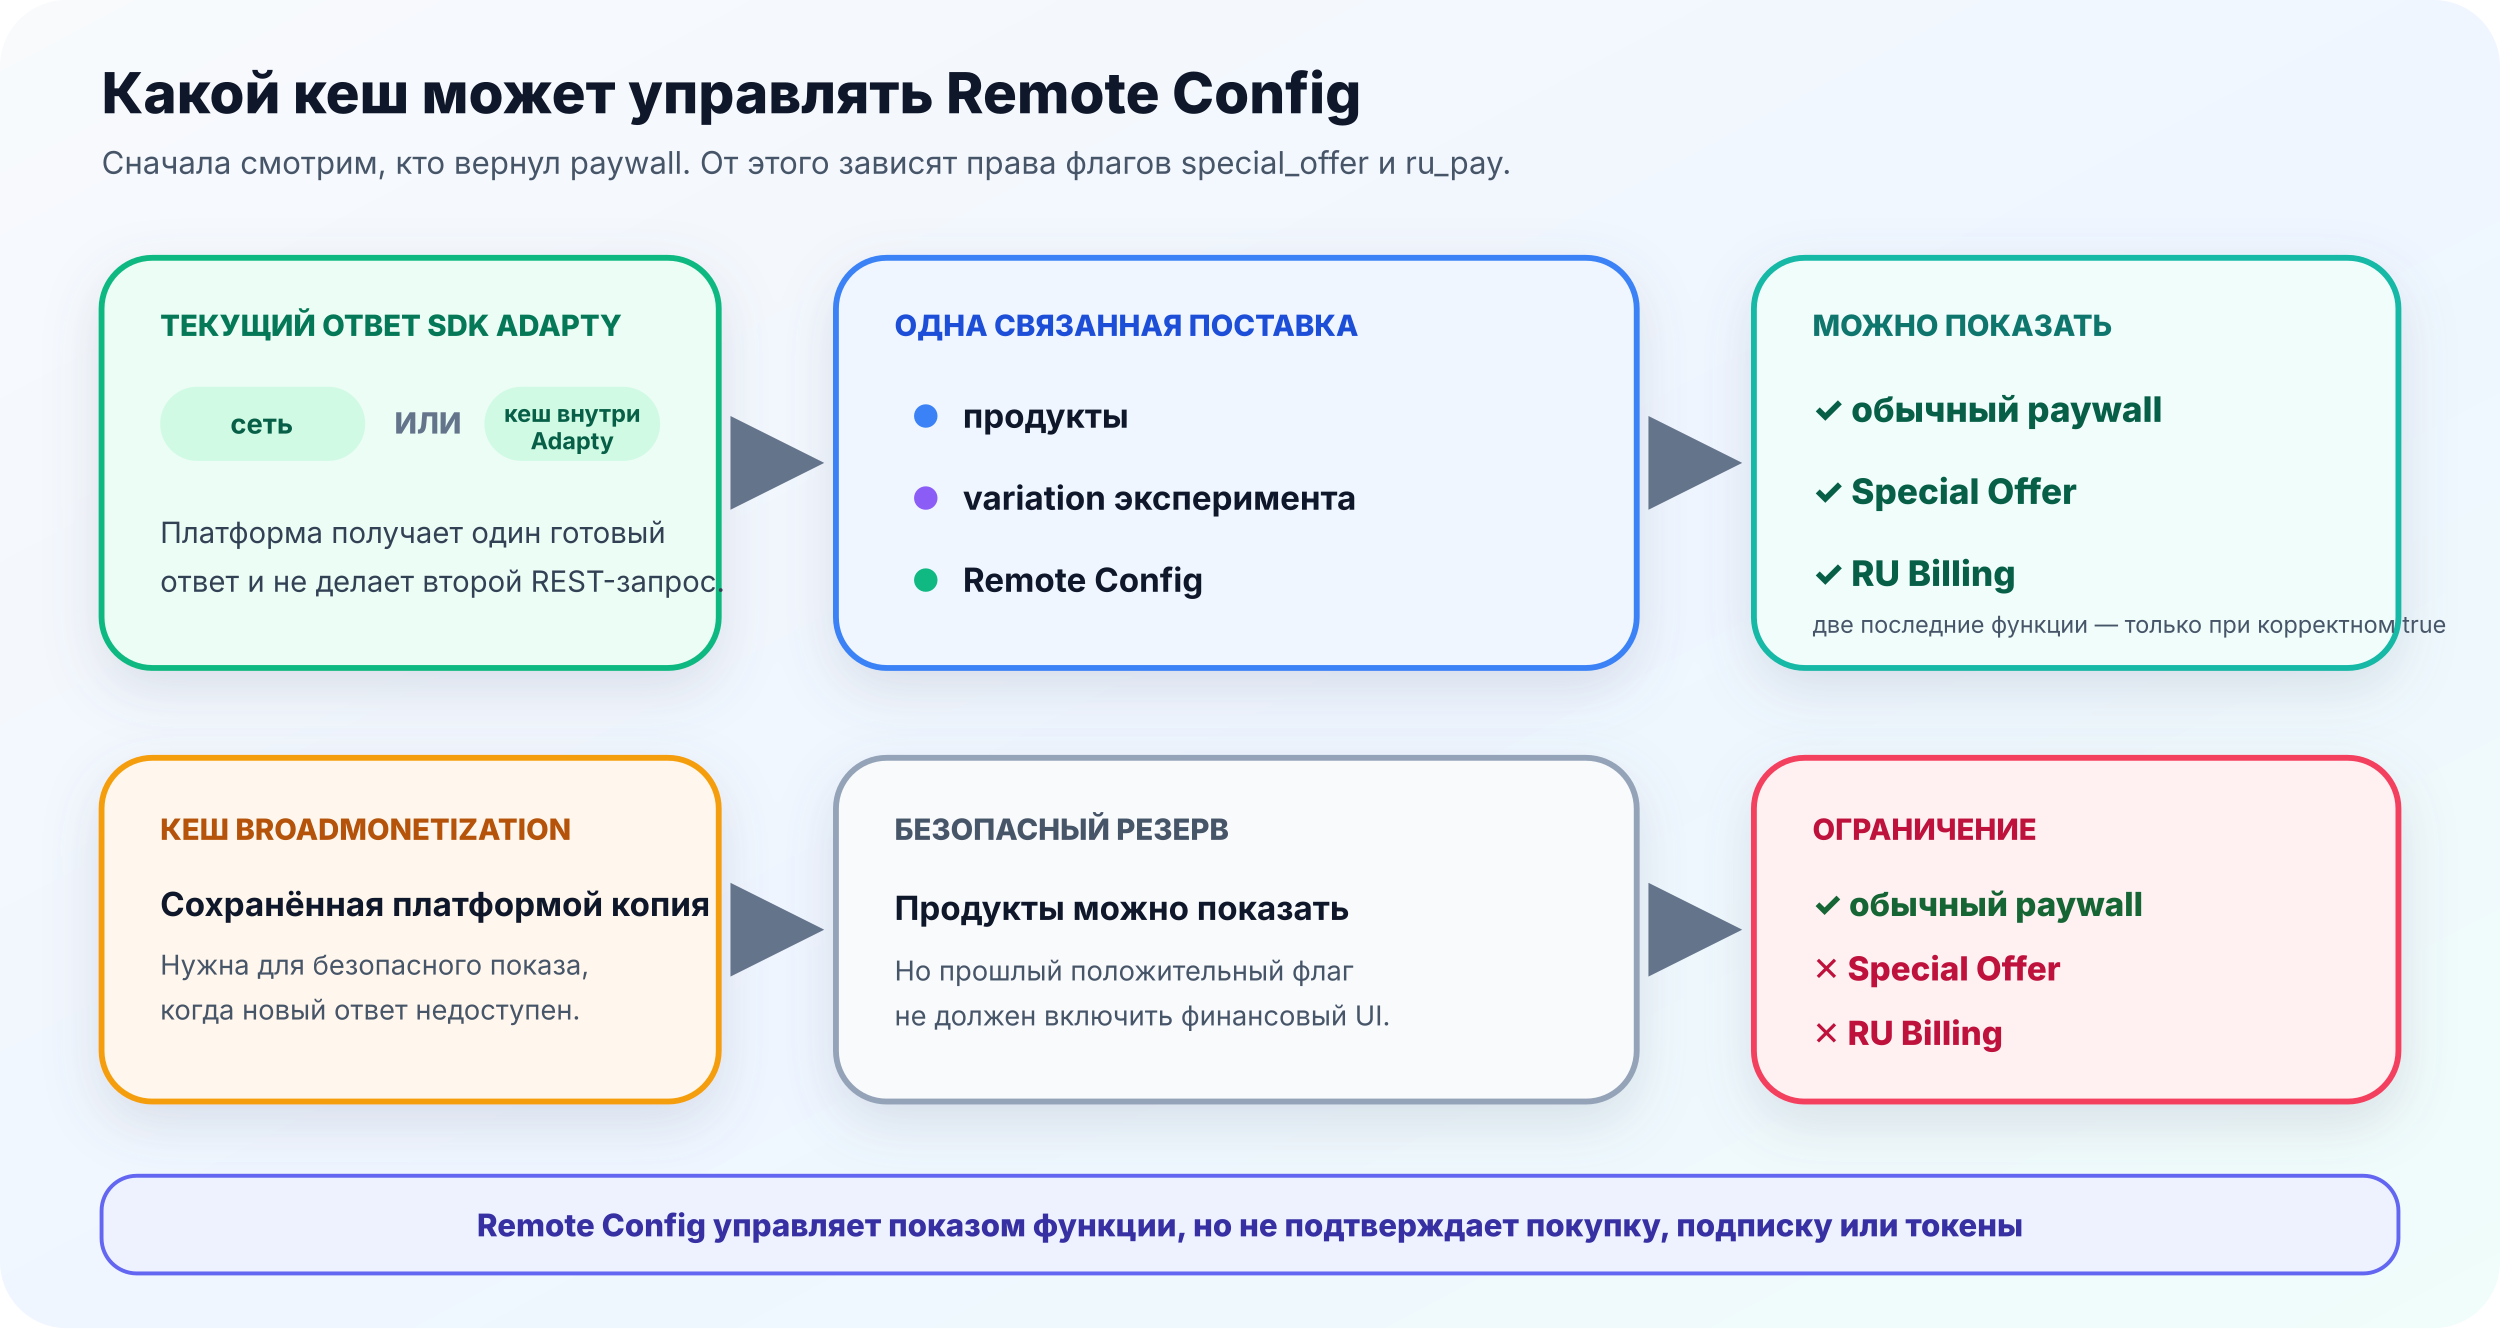
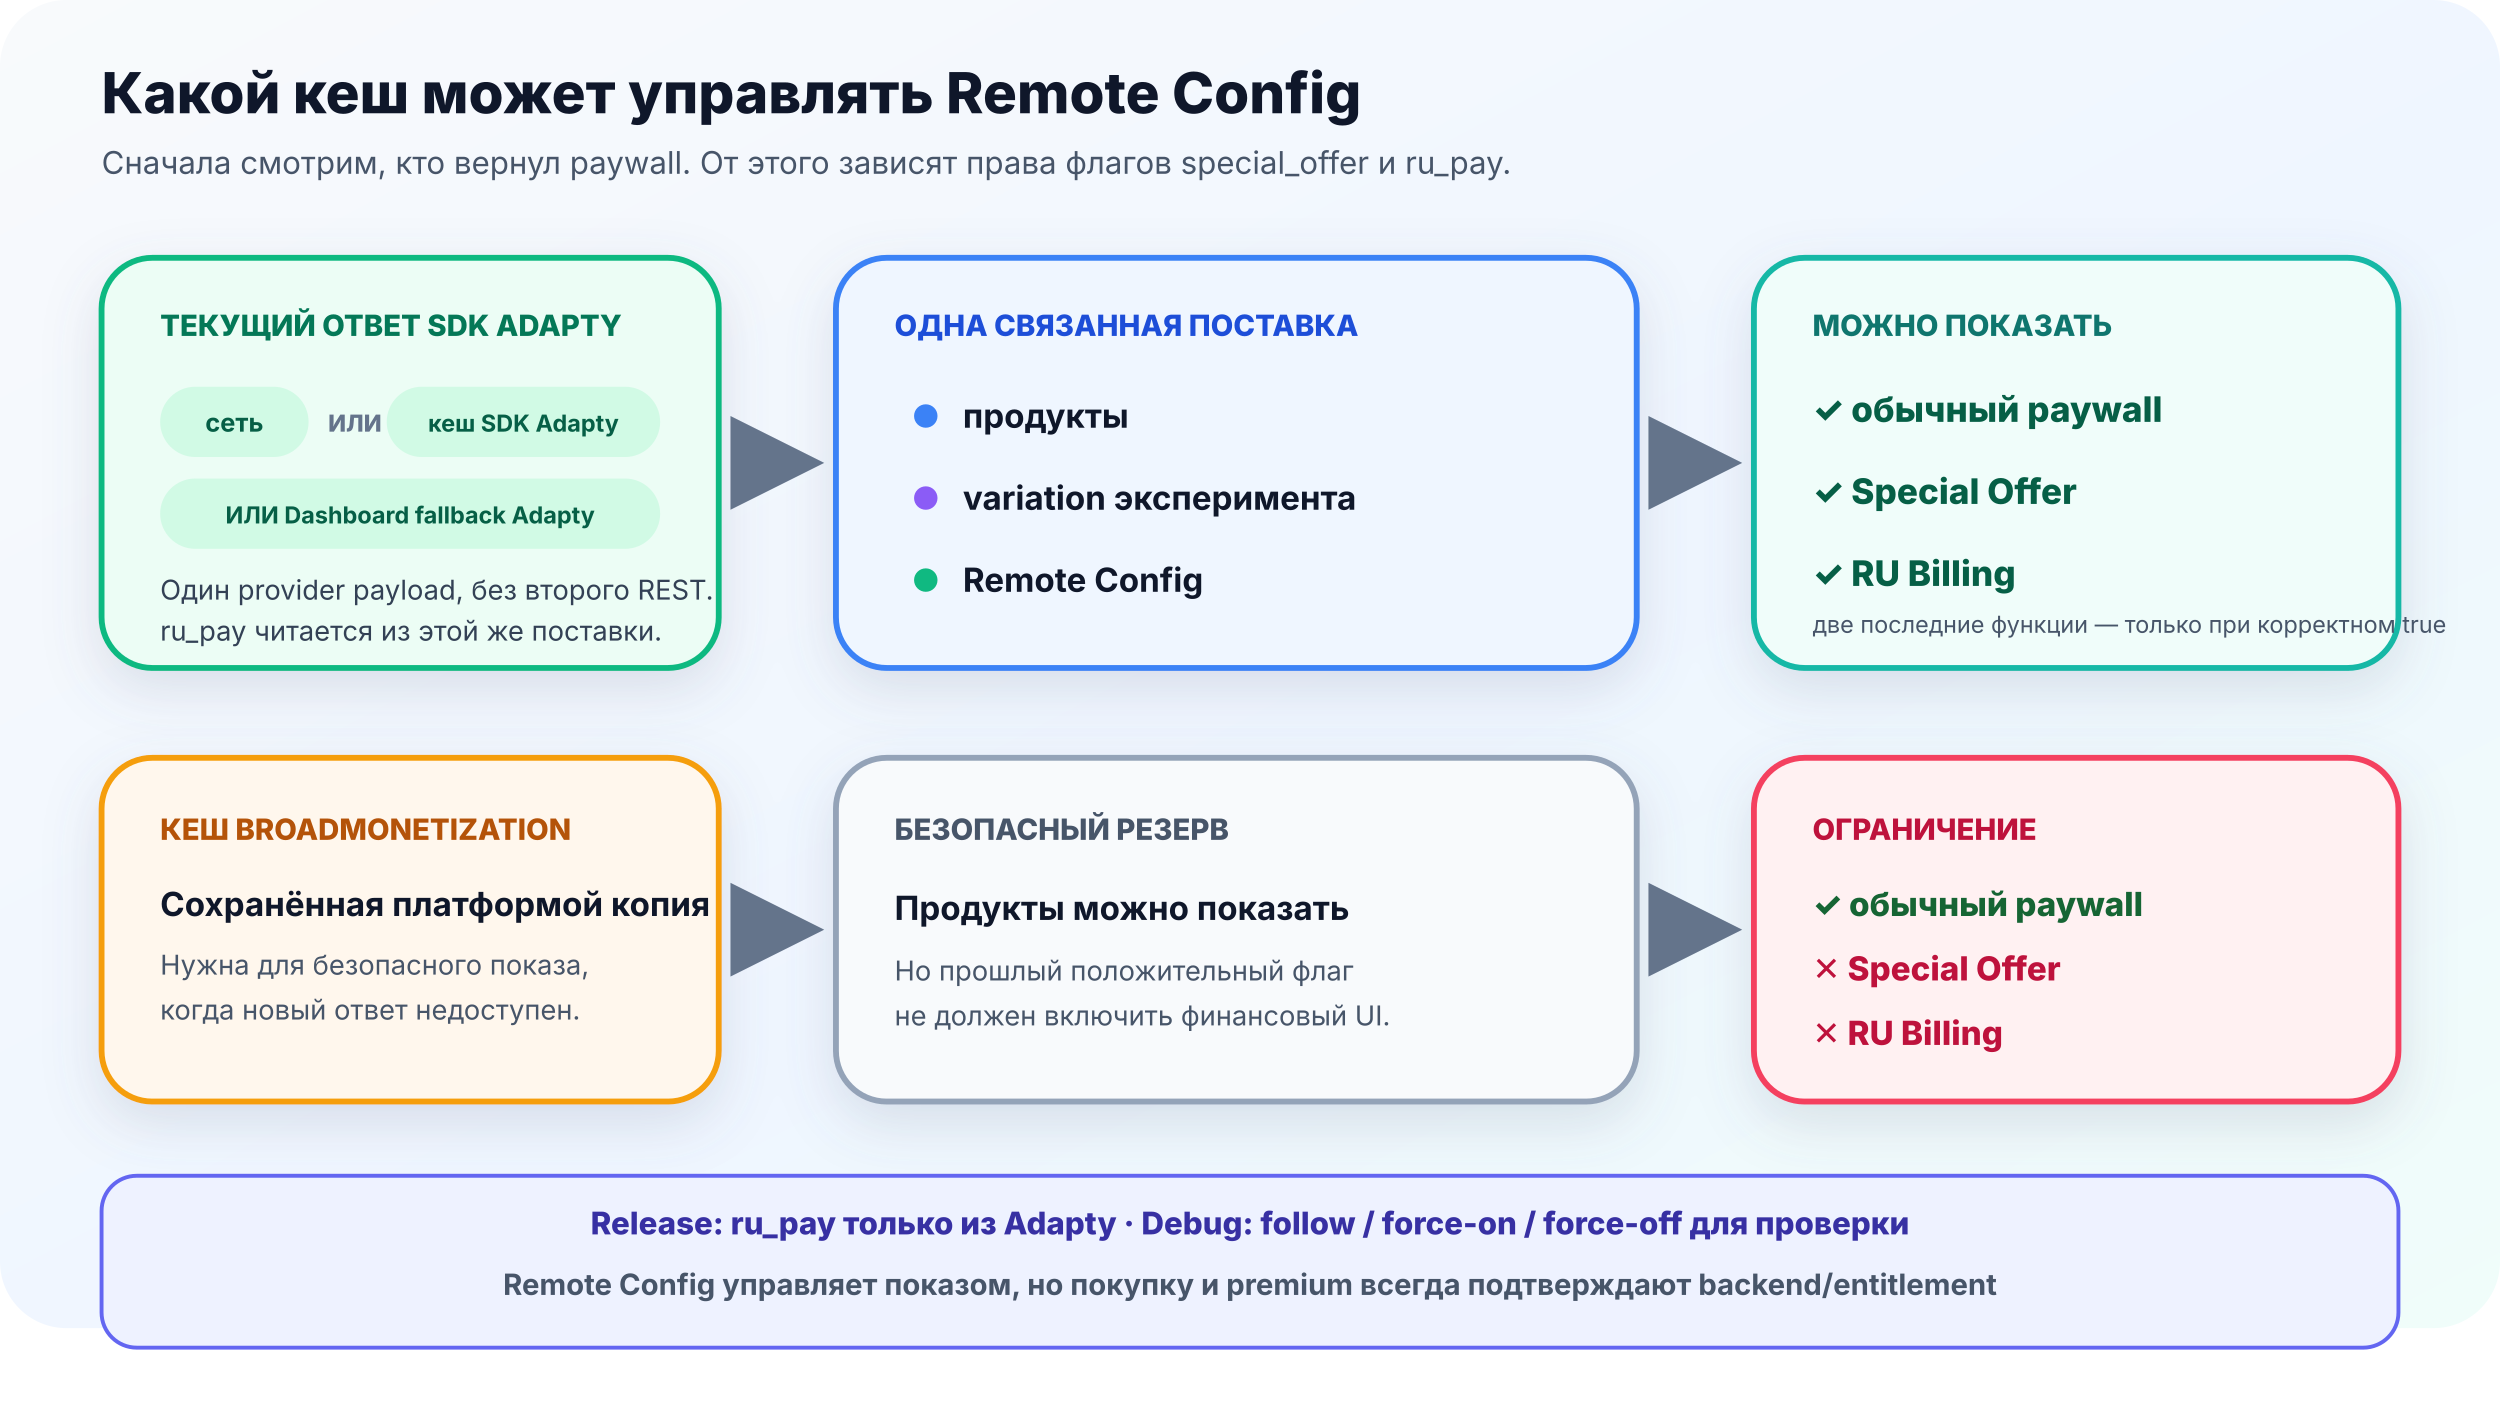
- <svg xmlns="http://www.w3.org/2000/svg" width="1280" height="680" viewBox="0 0 1280 680" role="img" aria-labelledby="title description">
+ <svg xmlns="http://www.w3.org/2000/svg" width="1280" height="720" viewBox="0 0 1280 720" role="img" aria-labelledby="title description">
  <defs>
    <linearGradient id="background" x1="0" y1="0" x2="1" y2="1">
      <stop offset="0" stop-color="#F8FAFC" />
      <stop offset="0.55" stop-color="#EFF6FF" />
      <stop offset="1" stop-color="#F0FDFA" />
    </linearGradient>
    <filter id="shadow" x="-20%" y="-25%" width="140%" height="160%">
      <feDropShadow dx="0" dy="10" stdDeviation="14" flood-color="#64748B" flood-opacity="0.18" />
    </filter>
    <marker id="arrow" markerWidth="12" markerHeight="12" refX="10" refY="6" orient="auto">
      <path d="M0,0 L12,6 L0,12 Z" fill="#64748B" />
    </marker>
  </defs>
  <rect width="1280" height="680" rx="34" fill="url(#background)" />
  <text x="52" y="58" fill="#0F172A" font-family="-apple-system,BlinkMacSystemFont,Segoe UI,sans-serif" font-size="29" font-weight="800">Какой кеш может управлять Remote Config</text>
  <text x="52" y="89" fill="#475569" font-family="-apple-system,BlinkMacSystemFont,Segoe UI,sans-serif" font-size="16">Сначала смотрим, кто вернул paywall. От этого зависят права флагов special_offer и ru_pay.</text>
  <g filter="url(#shadow)">
    <rect x="52" y="132" width="316" height="210" rx="26" fill="#ECFDF5" stroke="#10B981" stroke-width="3" />
    <rect x="428" y="132" width="410" height="210" rx="26" fill="#EFF6FF" stroke="#3B82F6" stroke-width="3" />
    <rect x="898" y="132" width="330" height="210" rx="26" fill="#F0FDFA" stroke="#14B8A6" stroke-width="3" />
  </g>
  <text x="82" y="172" fill="#047857" font-family="-apple-system,BlinkMacSystemFont,Segoe UI,sans-serif" font-size="15" font-weight="800">ТЕКУЩИЙ ОТВЕТ SDK ADAPTY</text>
-   <rect x="82" y="198" width="105" height="38" rx="19" fill="#D1FAE5" />
-   <text x="134" y="222" text-anchor="middle" fill="#065F46" font-family="-apple-system,BlinkMacSystemFont,Segoe UI,sans-serif" font-size="14" font-weight="700">сеть</text>
-   <text x="202" y="222" fill="#64748B" font-family="-apple-system,BlinkMacSystemFont,Segoe UI,sans-serif" font-size="15" font-weight="800">ИЛИ</text>
-   <rect x="248" y="198" width="90" height="38" rx="19" fill="#D1FAE5" />
-   <text x="293" y="216" text-anchor="middle" fill="#065F46" font-family="-apple-system,BlinkMacSystemFont,Segoe UI,sans-serif" font-size="12" font-weight="700">кеш внутри</text>
-   <text x="293" y="230" text-anchor="middle" fill="#065F46" font-family="-apple-system,BlinkMacSystemFont,Segoe UI,sans-serif" font-size="12" font-weight="700">Adapty</text>
-   <text x="82" y="278" fill="#334155" font-family="-apple-system,BlinkMacSystemFont,Segoe UI,sans-serif" font-size="15">Платформа получает один готовый</text>
-   <text x="82" y="303" fill="#334155" font-family="-apple-system,BlinkMacSystemFont,Segoe UI,sans-serif" font-size="15">ответ и не делает второй REST-запрос.</text>
+   <rect x="82" y="198" width="76" height="36" rx="18" fill="#D1FAE5" />
+   <text x="120" y="221" text-anchor="middle" fill="#065F46" font-family="-apple-system,BlinkMacSystemFont,Segoe UI,sans-serif" font-size="13" font-weight="700">сеть</text>
+   <text x="168" y="221" fill="#64748B" font-family="-apple-system,BlinkMacSystemFont,Segoe UI,sans-serif" font-size="12" font-weight="800">ИЛИ</text>
+   <rect x="198" y="198" width="140" height="36" rx="18" fill="#D1FAE5" />
+   <text x="268" y="221" text-anchor="middle" fill="#065F46" font-family="-apple-system,BlinkMacSystemFont,Segoe UI,sans-serif" font-size="12" font-weight="700">кеш SDK Adapty</text>
+   <rect x="82" y="245" width="256" height="36" rx="18" fill="#D1FAE5" />
+   <text x="210" y="268" text-anchor="middle" fill="#065F46" font-family="-apple-system,BlinkMacSystemFont,Segoe UI,sans-serif" font-size="12" font-weight="700">ИЛИ Dashboard fallback Adapty</text>
+   <text x="82" y="307" fill="#334155" font-family="-apple-system,BlinkMacSystemFont,Segoe UI,sans-serif" font-size="14">Один provider payload, без второго REST.</text>
+   <text x="82" y="328" fill="#334155" font-family="-apple-system,BlinkMacSystemFont,Segoe UI,sans-serif" font-size="14">ru_pay читается из этой же поставки.</text>
  <line x1="380" y1="237" x2="414" y2="237" stroke="#64748B" stroke-width="4" marker-end="url(#arrow)" />
  <text x="458" y="172" fill="#1D4ED8" font-family="-apple-system,BlinkMacSystemFont,Segoe UI,sans-serif" font-size="15" font-weight="800">ОДНА СВЯЗАННАЯ ПОСТАВКА</text>
  <circle cx="474" cy="213" r="6" fill="#3B82F6" />
  <text x="493" y="219" fill="#0F172A" font-family="-apple-system,BlinkMacSystemFont,Segoe UI,sans-serif" font-size="17" font-weight="700">продукты</text>
  <circle cx="474" cy="255" r="6" fill="#8B5CF6" />
  <text x="493" y="261" fill="#0F172A" font-family="-apple-system,BlinkMacSystemFont,Segoe UI,sans-serif" font-size="17" font-weight="700">variation эксперимента</text>
  <circle cx="474" cy="297" r="6" fill="#10B981" />
  <text x="493" y="303" fill="#0F172A" font-family="-apple-system,BlinkMacSystemFont,Segoe UI,sans-serif" font-size="17" font-weight="700">Remote Config</text>
  <line x1="850" y1="237" x2="884" y2="237" stroke="#64748B" stroke-width="4" marker-end="url(#arrow)" />
  <text x="928" y="172" fill="#0F766E" font-family="-apple-system,BlinkMacSystemFont,Segoe UI,sans-serif" font-size="15" font-weight="800">МОЖНО ПОКАЗАТЬ</text>
  <text x="928" y="216" fill="#065F46" font-family="-apple-system,BlinkMacSystemFont,Segoe UI,sans-serif" font-size="18" font-weight="800">✓ обычный paywall</text>
  <text x="928" y="258" fill="#065F46" font-family="-apple-system,BlinkMacSystemFont,Segoe UI,sans-serif" font-size="18" font-weight="800">✓ Special Offer</text>
  <text x="928" y="300" fill="#065F46" font-family="-apple-system,BlinkMacSystemFont,Segoe UI,sans-serif" font-size="18" font-weight="800">✓ RU Billing</text>
  <text x="928" y="324" fill="#475569" font-family="-apple-system,BlinkMacSystemFont,Segoe UI,sans-serif" font-size="12">две последние функции — только при корректном true</text>
  <g filter="url(#shadow)">
    <rect x="52" y="388" width="316" height="176" rx="26" fill="#FFF7ED" stroke="#F59E0B" stroke-width="3" />
    <rect x="428" y="388" width="410" height="176" rx="26" fill="#F8FAFC" stroke="#94A3B8" stroke-width="3" />
    <rect x="898" y="388" width="330" height="176" rx="26" fill="#FFF1F2" stroke="#F43F5E" stroke-width="3" />
  </g>
  <text x="82" y="430" fill="#B45309" font-family="-apple-system,BlinkMacSystemFont,Segoe UI,sans-serif" font-size="15" font-weight="800">КЕШ BROADMONETIZATION</text>
  <text x="82" y="469" fill="#0F172A" font-family="-apple-system,BlinkMacSystemFont,Segoe UI,sans-serif" font-size="17" font-weight="700">Сохранённая платформой копия</text>
  <text x="82" y="499" fill="#475569" font-family="-apple-system,BlinkMacSystemFont,Segoe UI,sans-serif" font-size="14">Нужна для безопасного показа,</text>
  <text x="82" y="522" fill="#475569" font-family="-apple-system,BlinkMacSystemFont,Segoe UI,sans-serif" font-size="14">когда новый ответ недоступен.</text>
  <line x1="380" y1="476" x2="414" y2="476" stroke="#64748B" stroke-width="4" marker-end="url(#arrow)" />
  <text x="458" y="430" fill="#475569" font-family="-apple-system,BlinkMacSystemFont,Segoe UI,sans-serif" font-size="15" font-weight="800">БЕЗОПАСНЫЙ РЕЗЕРВ</text>
  <text x="458" y="471" fill="#0F172A" font-family="-apple-system,BlinkMacSystemFont,Segoe UI,sans-serif" font-size="17" font-weight="700">Продукты можно показать</text>
  <text x="458" y="502" fill="#475569" font-family="-apple-system,BlinkMacSystemFont,Segoe UI,sans-serif" font-size="14">Но прошлый положительный флаг</text>
  <text x="458" y="525" fill="#475569" font-family="-apple-system,BlinkMacSystemFont,Segoe UI,sans-serif" font-size="14">не должен включить финансовый UI.</text>
  <line x1="850" y1="476" x2="884" y2="476" stroke="#64748B" stroke-width="4" marker-end="url(#arrow)" />
  <text x="928" y="430" fill="#BE123C" font-family="-apple-system,BlinkMacSystemFont,Segoe UI,sans-serif" font-size="15" font-weight="800">ОГРАНИЧЕНИЕ</text>
  <text x="928" y="469" fill="#166534" font-family="-apple-system,BlinkMacSystemFont,Segoe UI,sans-serif" font-size="17" font-weight="800">✓ обычный paywall</text>
  <text x="928" y="502" fill="#BE123C" font-family="-apple-system,BlinkMacSystemFont,Segoe UI,sans-serif" font-size="17" font-weight="800">✕ Special Offer</text>
  <text x="928" y="535" fill="#BE123C" font-family="-apple-system,BlinkMacSystemFont,Segoe UI,sans-serif" font-size="17" font-weight="800">✕ RU Billing</text>
-   <rect x="52" y="602" width="1176" height="50" rx="18" fill="#EEF2FF" stroke="#6366F1" stroke-width="2" />
-   <text x="640" y="633" text-anchor="middle" fill="#3730A3" font-family="-apple-system,BlinkMacSystemFont,Segoe UI,sans-serif" font-size="16" font-weight="800">Remote Config управляет показом функции, но не подтверждает покупку, подписку или токены</text>
+   <rect x="52" y="602" width="1176" height="88" rx="18" fill="#EEF2FF" stroke="#6366F1" stroke-width="2" />
+   <text x="640" y="632" text-anchor="middle" fill="#3730A3" font-family="-apple-system,BlinkMacSystemFont,Segoe UI,sans-serif" font-size="16" font-weight="800">Release: ru_pay только из Adapty · Debug: follow / force-on / force-off для проверки</text>
+   <text x="640" y="663" text-anchor="middle" fill="#475569" font-family="-apple-system,BlinkMacSystemFont,Segoe UI,sans-serif" font-size="15" font-weight="700">Remote Config управляет показом, но покупку и premium всегда подтверждают backend/entitlement</text>
</svg>
